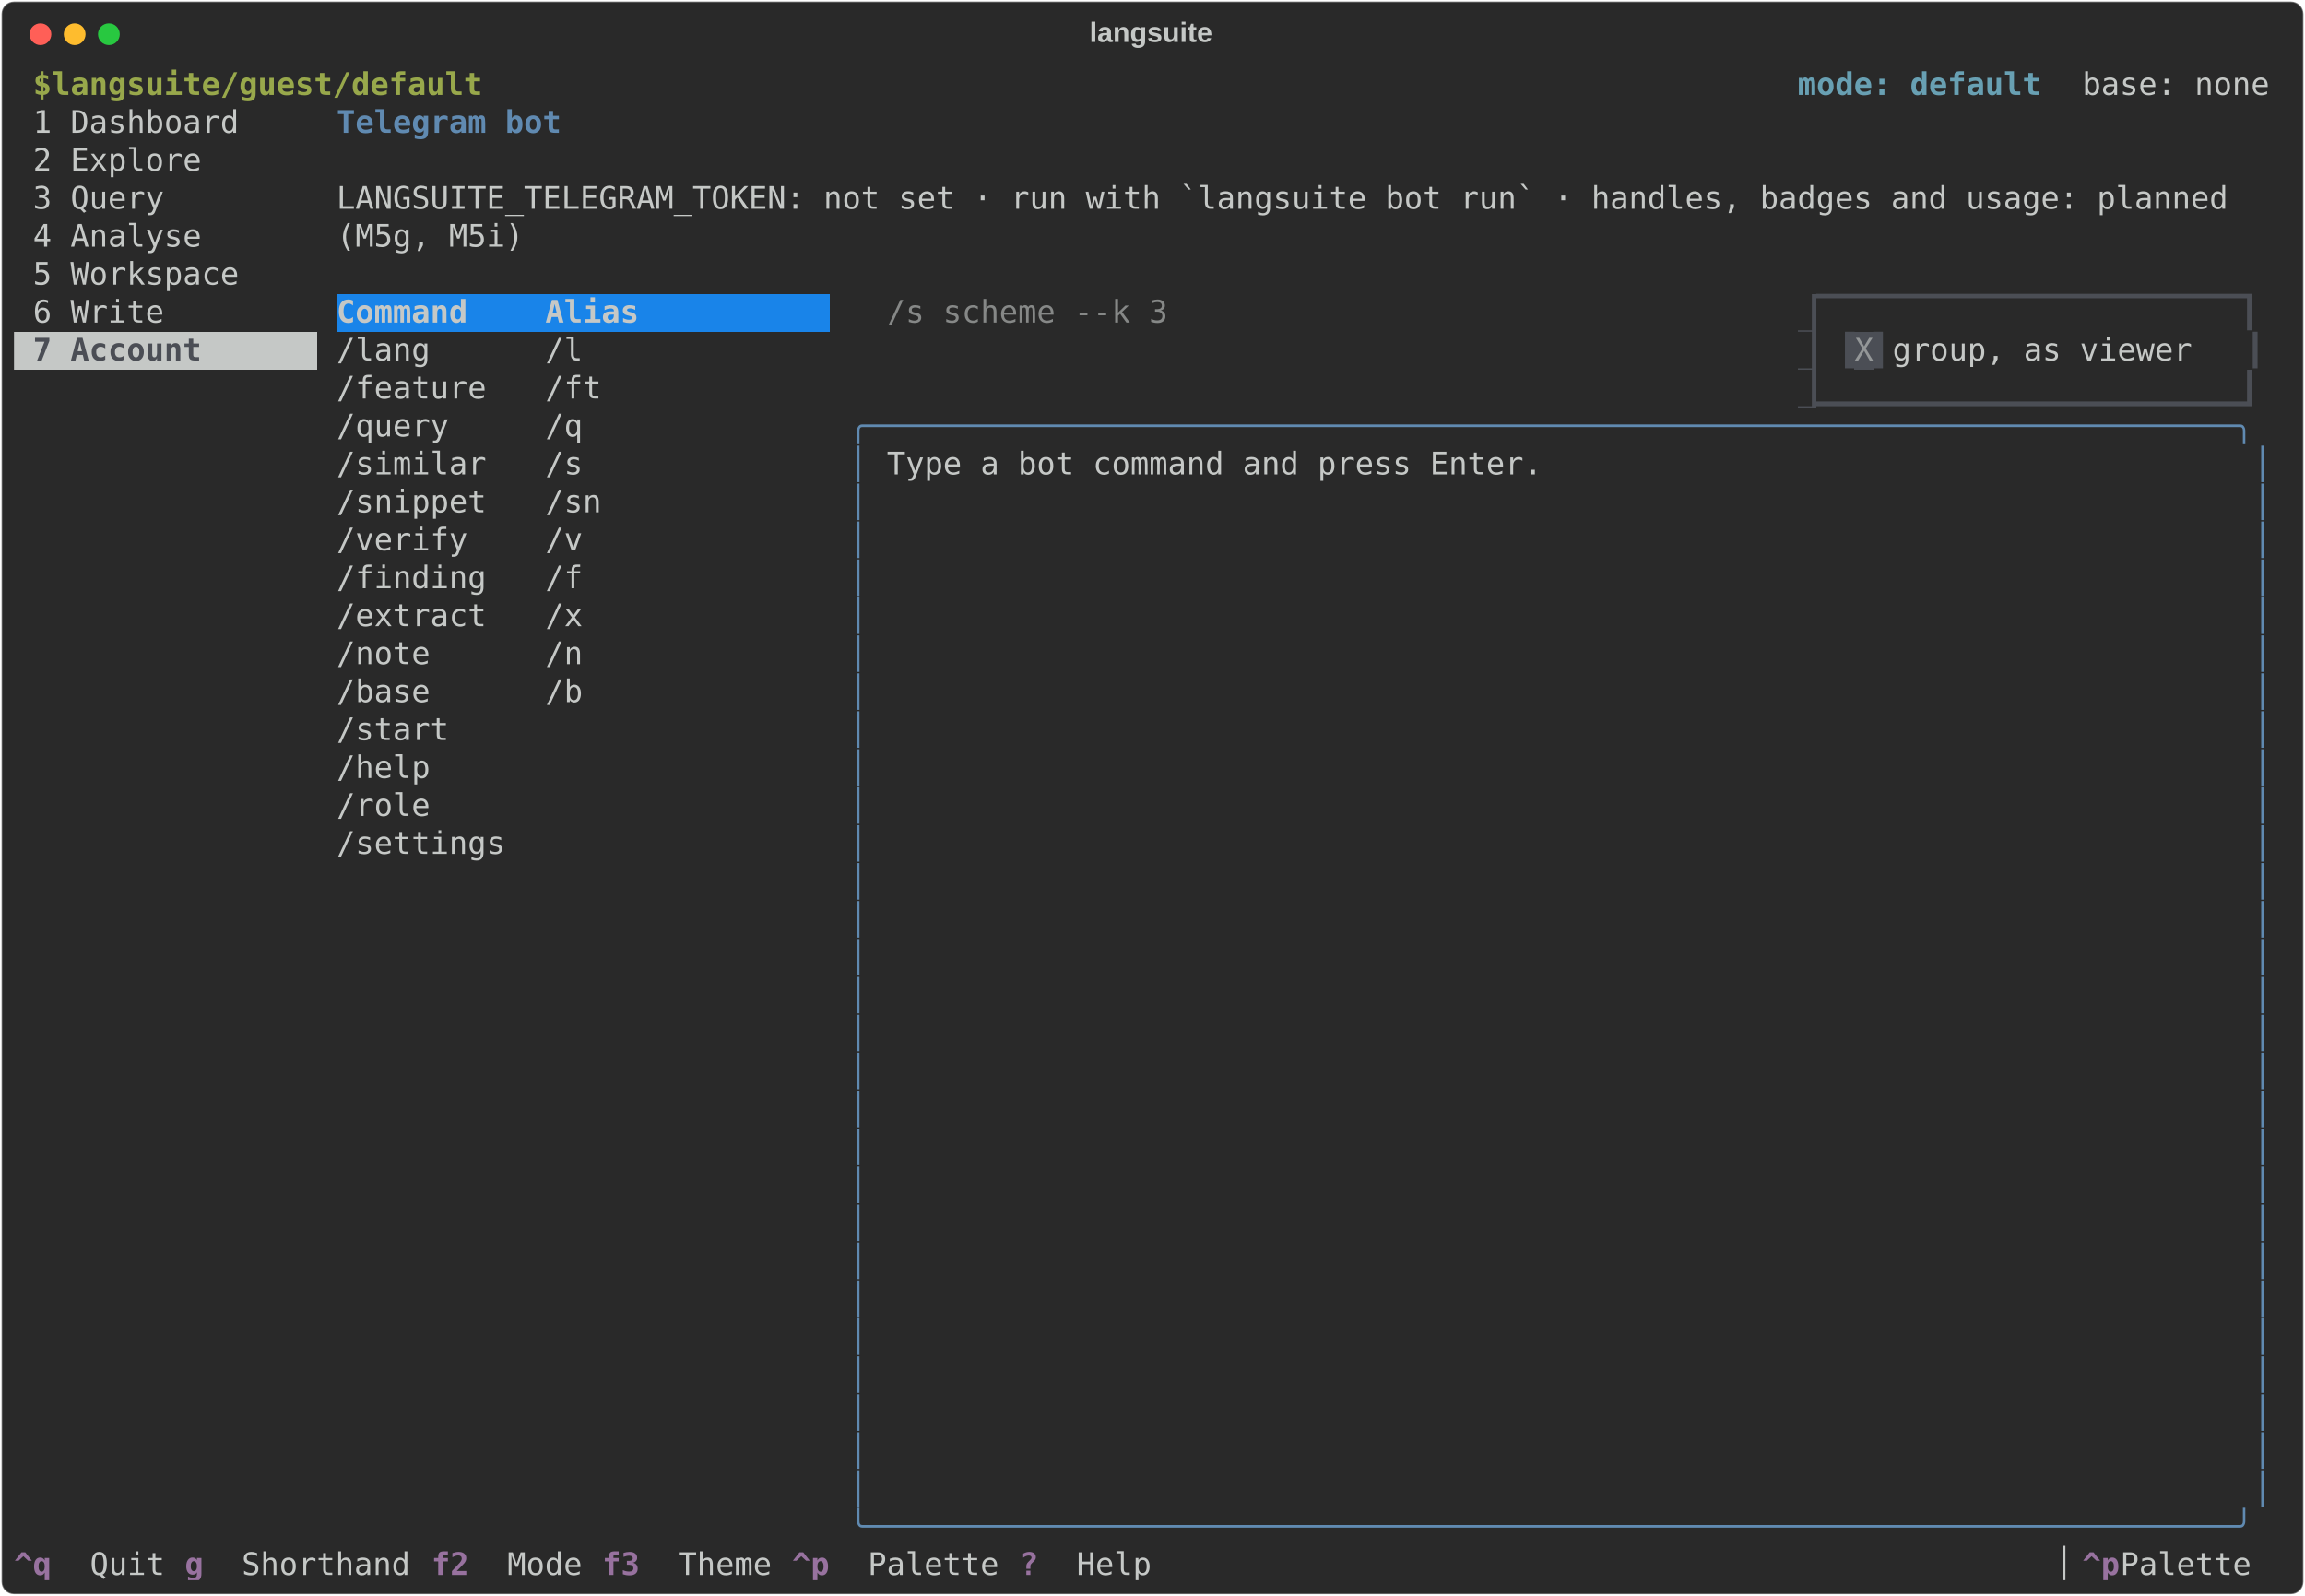
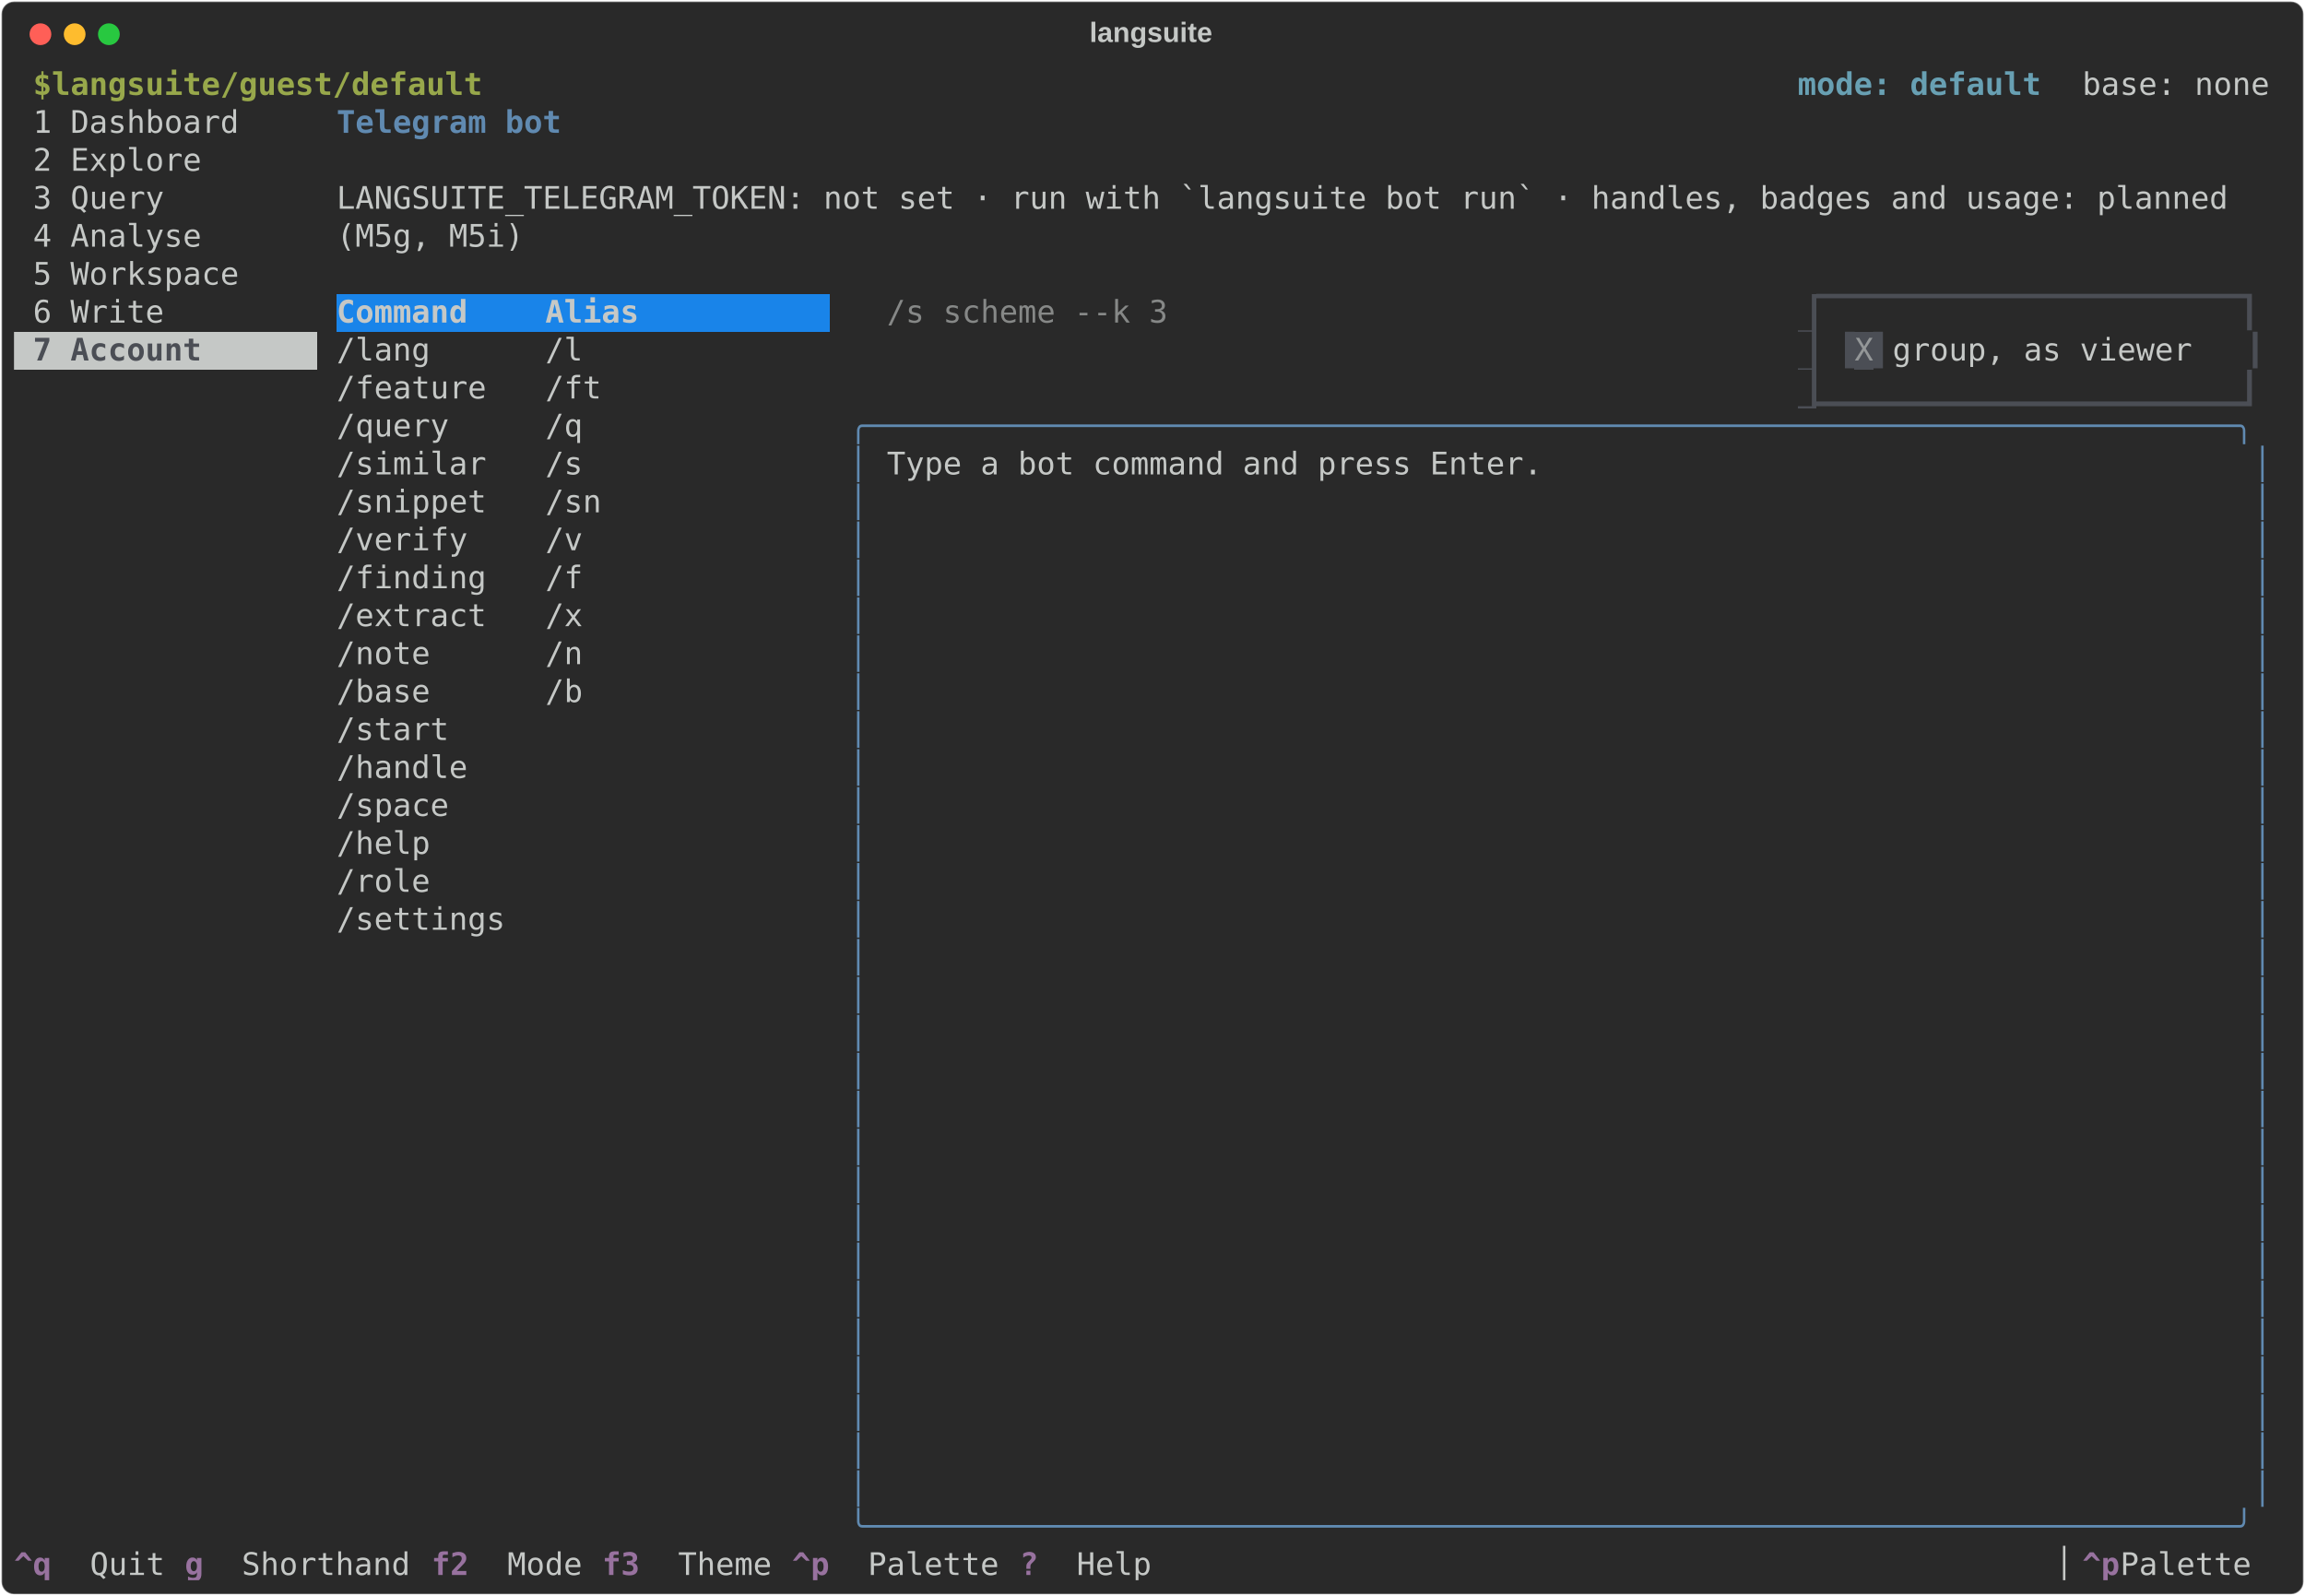
<svg xmlns="http://www.w3.org/2000/svg" class="rich-terminal" viewBox="0 0 1482 1026.0">
  <style>

    @font-face {
        font-family: "Fira Code";
        src: local("FiraCode-Regular"),
                url("https://cdnjs.cloudflare.com/ajax/libs/firacode/6.2.0/woff2/FiraCode-Regular.woff2") format("woff2"),
                url("https://cdnjs.cloudflare.com/ajax/libs/firacode/6.2.0/woff/FiraCode-Regular.woff") format("woff");
        font-style: normal;
        font-weight: 400;
    }
    @font-face {
        font-family: "Fira Code";
        src: local("FiraCode-Bold"),
                url("https://cdnjs.cloudflare.com/ajax/libs/firacode/6.2.0/woff2/FiraCode-Bold.woff2") format("woff2"),
                url("https://cdnjs.cloudflare.com/ajax/libs/firacode/6.2.0/woff/FiraCode-Bold.woff") format("woff");
        font-style: bold;
        font-weight: 700;
    }

    .terminal-matrix {
        font-family: Fira Code, monospace;
        font-size: 20px;
        line-height: 24.4px;
        font-variant-east-asian: full-width;
    }

    .terminal-title {
        font-size: 18px;
        font-weight: bold;
        font-family: arial;
    }

    .terminal-r1 { fill: #c5c8c6 }
.terminal-r2 { fill: #98a84b;font-weight: bold }
.terminal-r3 { fill: #68a0b3;font-weight: bold }
.terminal-r4 { fill: #608ab1;font-weight: bold }
.terminal-r5 { fill: #c5c8c6;font-weight: bold }
.terminal-r6 { fill: #868887 }
.terminal-r7 { fill: #292929 }
.terminal-r8 { fill: #4b4e55 }
.terminal-r9 { fill: #4b4e55;font-weight: bold }
.terminal-r10 { fill: #949798 }
.terminal-r11 { fill: #608ab1 }
.terminal-r12 { fill: #98729f;font-weight: bold }
    </style>
  <defs>
    <clipPath id="terminal-clip-terminal">
      <rect x="0" y="0" width="1463.0" height="975.0" />
    </clipPath>
    <clipPath id="terminal-line-0">
      <rect x="0" y="1.5" width="1464" height="24.65" />
    </clipPath>
    <clipPath id="terminal-line-1">
      <rect x="0" y="25.9" width="1464" height="24.65" />
    </clipPath>
    <clipPath id="terminal-line-2">
      <rect x="0" y="50.3" width="1464" height="24.65" />
    </clipPath>
    <clipPath id="terminal-line-3">
      <rect x="0" y="74.7" width="1464" height="24.65" />
    </clipPath>
    <clipPath id="terminal-line-4">
      <rect x="0" y="99.1" width="1464" height="24.65" />
    </clipPath>
    <clipPath id="terminal-line-5">
      <rect x="0" y="123.5" width="1464" height="24.65" />
    </clipPath>
    <clipPath id="terminal-line-6">
      <rect x="0" y="147.9" width="1464" height="24.65" />
    </clipPath>
    <clipPath id="terminal-line-7">
      <rect x="0" y="172.3" width="1464" height="24.65" />
    </clipPath>
    <clipPath id="terminal-line-8">
      <rect x="0" y="196.7" width="1464" height="24.65" />
    </clipPath>
    <clipPath id="terminal-line-9">
      <rect x="0" y="221.1" width="1464" height="24.65" />
    </clipPath>
    <clipPath id="terminal-line-10">
      <rect x="0" y="245.5" width="1464" height="24.65" />
    </clipPath>
    <clipPath id="terminal-line-11">
      <rect x="0" y="269.9" width="1464" height="24.65" />
    </clipPath>
    <clipPath id="terminal-line-12">
      <rect x="0" y="294.3" width="1464" height="24.65" />
    </clipPath>
    <clipPath id="terminal-line-13">
      <rect x="0" y="318.7" width="1464" height="24.65" />
    </clipPath>
    <clipPath id="terminal-line-14">
      <rect x="0" y="343.1" width="1464" height="24.65" />
    </clipPath>
    <clipPath id="terminal-line-15">
      <rect x="0" y="367.5" width="1464" height="24.65" />
    </clipPath>
    <clipPath id="terminal-line-16">
      <rect x="0" y="391.9" width="1464" height="24.65" />
    </clipPath>
    <clipPath id="terminal-line-17">
      <rect x="0" y="416.3" width="1464" height="24.65" />
    </clipPath>
    <clipPath id="terminal-line-18">
      <rect x="0" y="440.7" width="1464" height="24.65" />
    </clipPath>
    <clipPath id="terminal-line-19">
      <rect x="0" y="465.1" width="1464" height="24.65" />
    </clipPath>
    <clipPath id="terminal-line-20">
      <rect x="0" y="489.5" width="1464" height="24.65" />
    </clipPath>
    <clipPath id="terminal-line-21">
      <rect x="0" y="513.9" width="1464" height="24.65" />
    </clipPath>
    <clipPath id="terminal-line-22">
      <rect x="0" y="538.3" width="1464" height="24.65" />
    </clipPath>
    <clipPath id="terminal-line-23">
      <rect x="0" y="562.7" width="1464" height="24.65" />
    </clipPath>
    <clipPath id="terminal-line-24">
      <rect x="0" y="587.1" width="1464" height="24.65" />
    </clipPath>
    <clipPath id="terminal-line-25">
      <rect x="0" y="611.5" width="1464" height="24.65" />
    </clipPath>
    <clipPath id="terminal-line-26">
      <rect x="0" y="635.9" width="1464" height="24.65" />
    </clipPath>
    <clipPath id="terminal-line-27">
      <rect x="0" y="660.3" width="1464" height="24.65" />
    </clipPath>
    <clipPath id="terminal-line-28">
      <rect x="0" y="684.7" width="1464" height="24.65" />
    </clipPath>
    <clipPath id="terminal-line-29">
      <rect x="0" y="709.1" width="1464" height="24.65" />
    </clipPath>
    <clipPath id="terminal-line-30">
      <rect x="0" y="733.5" width="1464" height="24.65" />
    </clipPath>
    <clipPath id="terminal-line-31">
      <rect x="0" y="757.9" width="1464" height="24.65" />
    </clipPath>
    <clipPath id="terminal-line-32">
      <rect x="0" y="782.3" width="1464" height="24.65" />
    </clipPath>
    <clipPath id="terminal-line-33">
      <rect x="0" y="806.7" width="1464" height="24.65" />
    </clipPath>
    <clipPath id="terminal-line-34">
      <rect x="0" y="831.1" width="1464" height="24.65" />
    </clipPath>
    <clipPath id="terminal-line-35">
      <rect x="0" y="855.5" width="1464" height="24.65" />
    </clipPath>
    <clipPath id="terminal-line-36">
      <rect x="0" y="879.9" width="1464" height="24.65" />
    </clipPath>
    <clipPath id="terminal-line-37">
      <rect x="0" y="904.3" width="1464" height="24.65" />
    </clipPath>
    <clipPath id="terminal-line-38">
      <rect x="0" y="928.7" width="1464" height="24.65" />
    </clipPath>
  </defs>
  <rect fill="#292929" stroke="rgba(255,255,255,0.35)" stroke-width="1" x="1" y="1" width="1480" height="1024" rx="8" />
  <text class="terminal-title" fill="#c5c8c6" text-anchor="middle" x="740" y="27">langsuite</text>
  <g transform="translate(26,22)">
    <circle cx="0" cy="0" r="7" fill="#ff5f57" />
    <circle cx="22" cy="0" r="7" fill="#febc2e" />
    <circle cx="44" cy="0" r="7" fill="#28c840" />
  </g>
  <g transform="translate(9, 41)" clip-path="url(#terminal-clip-terminal)">
    <rect fill="#1984e9" x="207.4" y="147.9" width="134.2" height="24.65" shape-rendering="crispEdges" />
    <rect fill="#1984e9" x="341.6" y="147.9" width="85.4" height="24.65" shape-rendering="crispEdges" />
    <rect fill="#1984e9" x="427" y="147.9" width="97.6" height="24.65" shape-rendering="crispEdges" />
    <rect fill="#4b4e55" x="1146.8" y="147.9" width="12.2" height="24.65" shape-rendering="crispEdges" />
    <rect fill="#c5c8c6" x="0" y="172.3" width="12.2" height="24.65" shape-rendering="crispEdges" />
    <rect fill="#c5c8c6" x="12.2" y="172.3" width="109.8" height="24.65" shape-rendering="crispEdges" />
    <rect fill="#c5c8c6" x="122" y="172.3" width="73.2" height="24.65" shape-rendering="crispEdges" />
    <rect fill="#4b4e55" x="1146.8" y="172.3" width="12.2" height="24.65" shape-rendering="crispEdges" />
    <rect fill="#4b4e55" x="1183.4" y="172.3" width="12.2" height="24.65" shape-rendering="crispEdges" />
    <rect fill="#4b4e55" x="1146.8" y="196.7" width="12.2" height="24.65" shape-rendering="crispEdges" />
    <g class="terminal-matrix">
      <text class="terminal-r2" x="12.2" y="20" textLength="292.8" clip-path="url(#terminal-line-0)">$langsuite/guest/default</text>
      <text class="terminal-r3" x="1146.8" y="20" textLength="158.6" clip-path="url(#terminal-line-0)">mode: default</text>
      <text class="terminal-r1" x="1329.8" y="20" textLength="122" clip-path="url(#terminal-line-0)">base: none</text>
      <text class="terminal-r1" x="1464" y="20" textLength="12.2" clip-path="url(#terminal-line-0)">
</text>
      <text class="terminal-r1" x="12.2" y="44.4" textLength="134.2" clip-path="url(#terminal-line-1)">1 Dashboard</text>
      <text class="terminal-r4" x="207.4" y="44.4" textLength="146.4" clip-path="url(#terminal-line-1)">Telegram bot</text>
      <text class="terminal-r1" x="1464" y="44.4" textLength="12.2" clip-path="url(#terminal-line-1)">
</text>
      <text class="terminal-r1" x="12.2" y="68.8" textLength="109.8" clip-path="url(#terminal-line-2)">2 Explore</text>
      <text class="terminal-r1" x="1464" y="68.8" textLength="12.2" clip-path="url(#terminal-line-2)">
</text>
      <text class="terminal-r1" x="12.2" y="93.2" textLength="85.4" clip-path="url(#terminal-line-3)">3 Query</text>
      <text class="terminal-r1" x="207.4" y="93.2" textLength="1232.2" clip-path="url(#terminal-line-3)">LANGSUITE_TELEGRAM_TOKEN: not set · run with `langsuite bot run` · handles, badges and usage: planned</text>
      <text class="terminal-r1" x="1464" y="93.2" textLength="12.2" clip-path="url(#terminal-line-3)">
</text>
      <text class="terminal-r1" x="12.2" y="117.6" textLength="109.8" clip-path="url(#terminal-line-4)">4 Analyse</text>
      <text class="terminal-r1" x="207.4" y="117.6" textLength="122" clip-path="url(#terminal-line-4)">(M5g, M5i)</text>
      <text class="terminal-r1" x="1464" y="117.6" textLength="12.2" clip-path="url(#terminal-line-4)">
</text>
      <text class="terminal-r1" x="12.2" y="142" textLength="134.2" clip-path="url(#terminal-line-5)">5 Workspace</text>
      <text class="terminal-r1" x="1464" y="142" textLength="12.2" clip-path="url(#terminal-line-5)">
</text>
      <text class="terminal-r1" x="12.2" y="166.4" textLength="85.4" clip-path="url(#terminal-line-6)">6 Write</text>
      <text class="terminal-r5" x="207.4" y="166.4" textLength="134.2" clip-path="url(#terminal-line-6)"> Command   </text>
      <text class="terminal-r5" x="341.6" y="166.4" textLength="85.4" clip-path="url(#terminal-line-6)"> Alias </text>
      <text class="terminal-r6" x="561.2" y="166.4" textLength="183" clip-path="url(#terminal-line-6)">/s scheme --k 3</text>
      <text class="terminal-r7" x="1146.8" y="166.4" textLength="12.2" clip-path="url(#terminal-line-6)">▊</text>
      <text class="terminal-r8" x="1159" y="166.4" textLength="292.8" clip-path="url(#terminal-line-6)">▔▔▔▔▔▔▔▔▔▔▔▔▔▔▔▔▔▔▔▔▔▔▔▎</text>
      <text class="terminal-r1" x="1464" y="166.4" textLength="12.2" clip-path="url(#terminal-line-6)">
</text>
      <text class="terminal-r9" x="12.2" y="190.8" textLength="109.8" clip-path="url(#terminal-line-7)">7 Account</text>
      <text class="terminal-r1" x="207.4" y="190.8" textLength="134.2" clip-path="url(#terminal-line-7)"> /lang     </text>
      <text class="terminal-r1" x="341.6" y="190.8" textLength="85.4" clip-path="url(#terminal-line-7)"> /l    </text>
      <text class="terminal-r7" x="1146.8" y="190.8" textLength="12.2" clip-path="url(#terminal-line-7)">▊</text>
      <text class="terminal-r8" x="1171.2" y="190.8" textLength="12.2" clip-path="url(#terminal-line-7)">▐</text>
      <text class="terminal-r10" x="1183.4" y="190.8" textLength="12.2" clip-path="url(#terminal-line-7)">X</text>
      <text class="terminal-r8" x="1195.6" y="190.8" textLength="12.2" clip-path="url(#terminal-line-7)">▌</text>
      <text class="terminal-r1" x="1207.8" y="190.8" textLength="219.6" clip-path="url(#terminal-line-7)"> group, as viewer </text>
      <text class="terminal-r8" x="1439.6" y="190.8" textLength="12.2" clip-path="url(#terminal-line-7)">▎</text>
      <text class="terminal-r1" x="1464" y="190.8" textLength="12.2" clip-path="url(#terminal-line-7)">
</text>
      <text class="terminal-r1" x="207.4" y="215.2" textLength="134.2" clip-path="url(#terminal-line-8)"> /feature  </text>
      <text class="terminal-r1" x="341.6" y="215.2" textLength="85.4" clip-path="url(#terminal-line-8)"> /ft   </text>
      <text class="terminal-r7" x="1146.8" y="215.2" textLength="12.2" clip-path="url(#terminal-line-8)">▊</text>
      <text class="terminal-r8" x="1159" y="215.2" textLength="292.8" clip-path="url(#terminal-line-8)">▁▁▁▁▁▁▁▁▁▁▁▁▁▁▁▁▁▁▁▁▁▁▁▎</text>
      <text class="terminal-r1" x="1464" y="215.2" textLength="12.2" clip-path="url(#terminal-line-8)">
</text>
      <text class="terminal-r1" x="207.4" y="239.6" textLength="134.2" clip-path="url(#terminal-line-9)"> /query    </text>
      <text class="terminal-r1" x="341.6" y="239.6" textLength="85.4" clip-path="url(#terminal-line-9)"> /q    </text>
      <text class="terminal-r11" x="536.8" y="239.6" textLength="915" clip-path="url(#terminal-line-9)">╭─────────────────────────────────────────────────────────────────────────╮</text>
      <text class="terminal-r1" x="1464" y="239.6" textLength="12.2" clip-path="url(#terminal-line-9)">
</text>
      <text class="terminal-r1" x="207.4" y="264" textLength="134.2" clip-path="url(#terminal-line-10)"> /similar  </text>
      <text class="terminal-r1" x="341.6" y="264" textLength="85.4" clip-path="url(#terminal-line-10)"> /s    </text>
      <text class="terminal-r11" x="536.8" y="264" textLength="12.2" clip-path="url(#terminal-line-10)">│</text>
      <text class="terminal-r1" x="561.2" y="264" textLength="427" clip-path="url(#terminal-line-10)">Type a bot command and press Enter.</text>
      <text class="terminal-r11" x="1439.6" y="264" textLength="12.2" clip-path="url(#terminal-line-10)">│</text>
      <text class="terminal-r1" x="1464" y="264" textLength="12.2" clip-path="url(#terminal-line-10)">
</text>
      <text class="terminal-r1" x="207.4" y="288.4" textLength="134.2" clip-path="url(#terminal-line-11)"> /snippet  </text>
      <text class="terminal-r1" x="341.6" y="288.4" textLength="85.4" clip-path="url(#terminal-line-11)"> /sn   </text>
      <text class="terminal-r11" x="536.8" y="288.4" textLength="12.2" clip-path="url(#terminal-line-11)">│</text>
      <text class="terminal-r11" x="1439.6" y="288.4" textLength="12.2" clip-path="url(#terminal-line-11)">│</text>
      <text class="terminal-r1" x="1464" y="288.4" textLength="12.2" clip-path="url(#terminal-line-11)">
</text>
      <text class="terminal-r1" x="207.4" y="312.8" textLength="134.2" clip-path="url(#terminal-line-12)"> /verify   </text>
      <text class="terminal-r1" x="341.6" y="312.8" textLength="85.4" clip-path="url(#terminal-line-12)"> /v    </text>
      <text class="terminal-r11" x="536.8" y="312.8" textLength="12.2" clip-path="url(#terminal-line-12)">│</text>
      <text class="terminal-r11" x="1439.6" y="312.8" textLength="12.2" clip-path="url(#terminal-line-12)">│</text>
      <text class="terminal-r1" x="1464" y="312.8" textLength="12.2" clip-path="url(#terminal-line-12)">
</text>
      <text class="terminal-r1" x="207.4" y="337.2" textLength="134.2" clip-path="url(#terminal-line-13)"> /finding  </text>
      <text class="terminal-r1" x="341.6" y="337.2" textLength="85.4" clip-path="url(#terminal-line-13)"> /f    </text>
      <text class="terminal-r11" x="536.8" y="337.2" textLength="12.2" clip-path="url(#terminal-line-13)">│</text>
      <text class="terminal-r11" x="1439.6" y="337.2" textLength="12.2" clip-path="url(#terminal-line-13)">│</text>
      <text class="terminal-r1" x="1464" y="337.2" textLength="12.2" clip-path="url(#terminal-line-13)">
</text>
      <text class="terminal-r1" x="207.4" y="361.6" textLength="134.2" clip-path="url(#terminal-line-14)"> /extract  </text>
      <text class="terminal-r1" x="341.6" y="361.6" textLength="85.4" clip-path="url(#terminal-line-14)"> /x    </text>
      <text class="terminal-r11" x="536.8" y="361.6" textLength="12.2" clip-path="url(#terminal-line-14)">│</text>
      <text class="terminal-r11" x="1439.6" y="361.6" textLength="12.2" clip-path="url(#terminal-line-14)">│</text>
      <text class="terminal-r1" x="1464" y="361.6" textLength="12.2" clip-path="url(#terminal-line-14)">
</text>
      <text class="terminal-r1" x="207.4" y="386" textLength="134.2" clip-path="url(#terminal-line-15)"> /note     </text>
      <text class="terminal-r1" x="341.6" y="386" textLength="85.4" clip-path="url(#terminal-line-15)"> /n    </text>
      <text class="terminal-r11" x="536.8" y="386" textLength="12.2" clip-path="url(#terminal-line-15)">│</text>
      <text class="terminal-r11" x="1439.6" y="386" textLength="12.2" clip-path="url(#terminal-line-15)">│</text>
      <text class="terminal-r1" x="1464" y="386" textLength="12.2" clip-path="url(#terminal-line-15)">
</text>
      <text class="terminal-r1" x="207.4" y="410.4" textLength="134.2" clip-path="url(#terminal-line-16)"> /base     </text>
      <text class="terminal-r1" x="341.6" y="410.4" textLength="85.4" clip-path="url(#terminal-line-16)"> /b    </text>
      <text class="terminal-r11" x="536.8" y="410.4" textLength="12.2" clip-path="url(#terminal-line-16)">│</text>
      <text class="terminal-r11" x="1439.6" y="410.4" textLength="12.2" clip-path="url(#terminal-line-16)">│</text>
      <text class="terminal-r1" x="1464" y="410.4" textLength="12.2" clip-path="url(#terminal-line-16)">
</text>
      <text class="terminal-r1" x="207.4" y="434.8" textLength="134.2" clip-path="url(#terminal-line-17)"> /start    </text>
      <text class="terminal-r11" x="536.8" y="434.8" textLength="12.2" clip-path="url(#terminal-line-17)">│</text>
      <text class="terminal-r11" x="1439.6" y="434.8" textLength="12.2" clip-path="url(#terminal-line-17)">│</text>
      <text class="terminal-r1" x="1464" y="434.8" textLength="12.2" clip-path="url(#terminal-line-17)">
</text>
-       <text class="terminal-r1" x="207.4" y="459.2" textLength="134.2" clip-path="url(#terminal-line-18)"> /help     </text>
+       <text class="terminal-r1" x="207.4" y="459.2" textLength="134.2" clip-path="url(#terminal-line-18)"> /handle   </text>
      <text class="terminal-r11" x="536.8" y="459.2" textLength="12.2" clip-path="url(#terminal-line-18)">│</text>
      <text class="terminal-r11" x="1439.6" y="459.2" textLength="12.2" clip-path="url(#terminal-line-18)">│</text>
      <text class="terminal-r1" x="1464" y="459.2" textLength="12.2" clip-path="url(#terminal-line-18)">
</text>
-       <text class="terminal-r1" x="207.4" y="483.6" textLength="134.2" clip-path="url(#terminal-line-19)"> /role     </text>
+       <text class="terminal-r1" x="207.4" y="483.6" textLength="134.2" clip-path="url(#terminal-line-19)"> /space    </text>
      <text class="terminal-r11" x="536.8" y="483.6" textLength="12.2" clip-path="url(#terminal-line-19)">│</text>
      <text class="terminal-r11" x="1439.6" y="483.6" textLength="12.2" clip-path="url(#terminal-line-19)">│</text>
      <text class="terminal-r1" x="1464" y="483.6" textLength="12.2" clip-path="url(#terminal-line-19)">
</text>
-       <text class="terminal-r1" x="207.4" y="508" textLength="134.2" clip-path="url(#terminal-line-20)"> /settings </text>
+       <text class="terminal-r1" x="207.4" y="508" textLength="134.2" clip-path="url(#terminal-line-20)"> /help     </text>
      <text class="terminal-r11" x="536.8" y="508" textLength="12.2" clip-path="url(#terminal-line-20)">│</text>
      <text class="terminal-r11" x="1439.6" y="508" textLength="12.2" clip-path="url(#terminal-line-20)">│</text>
      <text class="terminal-r1" x="1464" y="508" textLength="12.2" clip-path="url(#terminal-line-20)">
</text>
+       <text class="terminal-r1" x="207.4" y="532.4" textLength="134.2" clip-path="url(#terminal-line-21)"> /role     </text>
      <text class="terminal-r11" x="536.8" y="532.4" textLength="12.2" clip-path="url(#terminal-line-21)">│</text>
      <text class="terminal-r11" x="1439.6" y="532.4" textLength="12.2" clip-path="url(#terminal-line-21)">│</text>
      <text class="terminal-r1" x="1464" y="532.4" textLength="12.2" clip-path="url(#terminal-line-21)">
</text>
+       <text class="terminal-r1" x="207.4" y="556.8" textLength="134.2" clip-path="url(#terminal-line-22)"> /settings </text>
      <text class="terminal-r11" x="536.8" y="556.8" textLength="12.2" clip-path="url(#terminal-line-22)">│</text>
      <text class="terminal-r11" x="1439.6" y="556.8" textLength="12.2" clip-path="url(#terminal-line-22)">│</text>
      <text class="terminal-r1" x="1464" y="556.8" textLength="12.2" clip-path="url(#terminal-line-22)">
</text>
      <text class="terminal-r11" x="536.8" y="581.2" textLength="12.2" clip-path="url(#terminal-line-23)">│</text>
      <text class="terminal-r11" x="1439.6" y="581.2" textLength="12.2" clip-path="url(#terminal-line-23)">│</text>
      <text class="terminal-r1" x="1464" y="581.2" textLength="12.2" clip-path="url(#terminal-line-23)">
</text>
      <text class="terminal-r11" x="536.8" y="605.6" textLength="12.2" clip-path="url(#terminal-line-24)">│</text>
      <text class="terminal-r11" x="1439.6" y="605.6" textLength="12.2" clip-path="url(#terminal-line-24)">│</text>
      <text class="terminal-r1" x="1464" y="605.6" textLength="12.2" clip-path="url(#terminal-line-24)">
</text>
      <text class="terminal-r11" x="536.8" y="630" textLength="12.2" clip-path="url(#terminal-line-25)">│</text>
      <text class="terminal-r11" x="1439.6" y="630" textLength="12.2" clip-path="url(#terminal-line-25)">│</text>
      <text class="terminal-r1" x="1464" y="630" textLength="12.2" clip-path="url(#terminal-line-25)">
</text>
      <text class="terminal-r11" x="536.8" y="654.4" textLength="12.2" clip-path="url(#terminal-line-26)">│</text>
      <text class="terminal-r11" x="1439.6" y="654.4" textLength="12.2" clip-path="url(#terminal-line-26)">│</text>
      <text class="terminal-r1" x="1464" y="654.4" textLength="12.2" clip-path="url(#terminal-line-26)">
</text>
      <text class="terminal-r11" x="536.8" y="678.8" textLength="12.2" clip-path="url(#terminal-line-27)">│</text>
      <text class="terminal-r11" x="1439.6" y="678.8" textLength="12.2" clip-path="url(#terminal-line-27)">│</text>
      <text class="terminal-r1" x="1464" y="678.8" textLength="12.2" clip-path="url(#terminal-line-27)">
</text>
      <text class="terminal-r11" x="536.8" y="703.2" textLength="12.2" clip-path="url(#terminal-line-28)">│</text>
      <text class="terminal-r11" x="1439.6" y="703.2" textLength="12.2" clip-path="url(#terminal-line-28)">│</text>
      <text class="terminal-r1" x="1464" y="703.2" textLength="12.2" clip-path="url(#terminal-line-28)">
</text>
      <text class="terminal-r11" x="536.8" y="727.6" textLength="12.2" clip-path="url(#terminal-line-29)">│</text>
      <text class="terminal-r11" x="1439.6" y="727.6" textLength="12.2" clip-path="url(#terminal-line-29)">│</text>
      <text class="terminal-r1" x="1464" y="727.6" textLength="12.2" clip-path="url(#terminal-line-29)">
</text>
      <text class="terminal-r11" x="536.8" y="752" textLength="12.2" clip-path="url(#terminal-line-30)">│</text>
      <text class="terminal-r11" x="1439.6" y="752" textLength="12.2" clip-path="url(#terminal-line-30)">│</text>
      <text class="terminal-r1" x="1464" y="752" textLength="12.2" clip-path="url(#terminal-line-30)">
</text>
      <text class="terminal-r11" x="536.8" y="776.4" textLength="12.2" clip-path="url(#terminal-line-31)">│</text>
      <text class="terminal-r11" x="1439.6" y="776.4" textLength="12.2" clip-path="url(#terminal-line-31)">│</text>
      <text class="terminal-r1" x="1464" y="776.4" textLength="12.2" clip-path="url(#terminal-line-31)">
</text>
      <text class="terminal-r11" x="536.8" y="800.8" textLength="12.2" clip-path="url(#terminal-line-32)">│</text>
      <text class="terminal-r11" x="1439.6" y="800.8" textLength="12.2" clip-path="url(#terminal-line-32)">│</text>
      <text class="terminal-r1" x="1464" y="800.8" textLength="12.2" clip-path="url(#terminal-line-32)">
</text>
      <text class="terminal-r11" x="536.8" y="825.2" textLength="12.2" clip-path="url(#terminal-line-33)">│</text>
      <text class="terminal-r11" x="1439.6" y="825.2" textLength="12.2" clip-path="url(#terminal-line-33)">│</text>
      <text class="terminal-r1" x="1464" y="825.2" textLength="12.2" clip-path="url(#terminal-line-33)">
</text>
      <text class="terminal-r11" x="536.8" y="849.6" textLength="12.2" clip-path="url(#terminal-line-34)">│</text>
      <text class="terminal-r11" x="1439.6" y="849.6" textLength="12.2" clip-path="url(#terminal-line-34)">│</text>
      <text class="terminal-r1" x="1464" y="849.6" textLength="12.2" clip-path="url(#terminal-line-34)">
</text>
      <text class="terminal-r11" x="536.8" y="874" textLength="12.2" clip-path="url(#terminal-line-35)">│</text>
      <text class="terminal-r11" x="1439.6" y="874" textLength="12.2" clip-path="url(#terminal-line-35)">│</text>
      <text class="terminal-r1" x="1464" y="874" textLength="12.2" clip-path="url(#terminal-line-35)">
</text>
      <text class="terminal-r11" x="536.8" y="898.4" textLength="12.2" clip-path="url(#terminal-line-36)">│</text>
      <text class="terminal-r11" x="1439.6" y="898.4" textLength="12.2" clip-path="url(#terminal-line-36)">│</text>
      <text class="terminal-r1" x="1464" y="898.4" textLength="12.2" clip-path="url(#terminal-line-36)">
</text>
      <text class="terminal-r11" x="536.8" y="922.8" textLength="12.2" clip-path="url(#terminal-line-37)">│</text>
      <text class="terminal-r11" x="1439.6" y="922.8" textLength="12.2" clip-path="url(#terminal-line-37)">│</text>
      <text class="terminal-r1" x="1464" y="922.8" textLength="12.2" clip-path="url(#terminal-line-37)">
</text>
      <text class="terminal-r11" x="536.8" y="947.2" textLength="915" clip-path="url(#terminal-line-38)">╰─────────────────────────────────────────────────────────────────────────╯</text>
      <text class="terminal-r1" x="1464" y="947.2" textLength="12.2" clip-path="url(#terminal-line-38)">
</text>
      <text class="terminal-r12" x="0" y="971.6" textLength="48.8" clip-path="url(#terminal-line-39)"> ^q </text>
      <text class="terminal-r1" x="48.8" y="971.6" textLength="61" clip-path="url(#terminal-line-39)">Quit </text>
      <text class="terminal-r12" x="109.8" y="971.6" textLength="36.6" clip-path="url(#terminal-line-39)"> g </text>
      <text class="terminal-r1" x="146.4" y="971.6" textLength="122" clip-path="url(#terminal-line-39)">Shorthand </text>
      <text class="terminal-r12" x="268.4" y="971.6" textLength="48.8" clip-path="url(#terminal-line-39)"> f2 </text>
      <text class="terminal-r1" x="317.2" y="971.6" textLength="61" clip-path="url(#terminal-line-39)">Mode </text>
      <text class="terminal-r12" x="378.2" y="971.6" textLength="48.8" clip-path="url(#terminal-line-39)"> f3 </text>
      <text class="terminal-r1" x="427" y="971.6" textLength="73.2" clip-path="url(#terminal-line-39)">Theme </text>
      <text class="terminal-r12" x="500.2" y="971.6" textLength="48.8" clip-path="url(#terminal-line-39)"> ^p </text>
      <text class="terminal-r1" x="549" y="971.6" textLength="97.6" clip-path="url(#terminal-line-39)">Palette </text>
      <text class="terminal-r12" x="646.6" y="971.6" textLength="36.6" clip-path="url(#terminal-line-39)"> ? </text>
      <text class="terminal-r1" x="683.2" y="971.6" textLength="61" clip-path="url(#terminal-line-39)">Help </text>
      <text class="terminal-r1" x="1317.6" y="971.6" textLength="12.2" clip-path="url(#terminal-line-39)">▏</text>
      <text class="terminal-r12" x="1329.8" y="971.6" textLength="24.4" clip-path="url(#terminal-line-39)">^p</text>
      <text class="terminal-r1" x="1354.2" y="971.6" textLength="97.6" clip-path="url(#terminal-line-39)"> Palette</text>
    </g>
  </g>
</svg>
